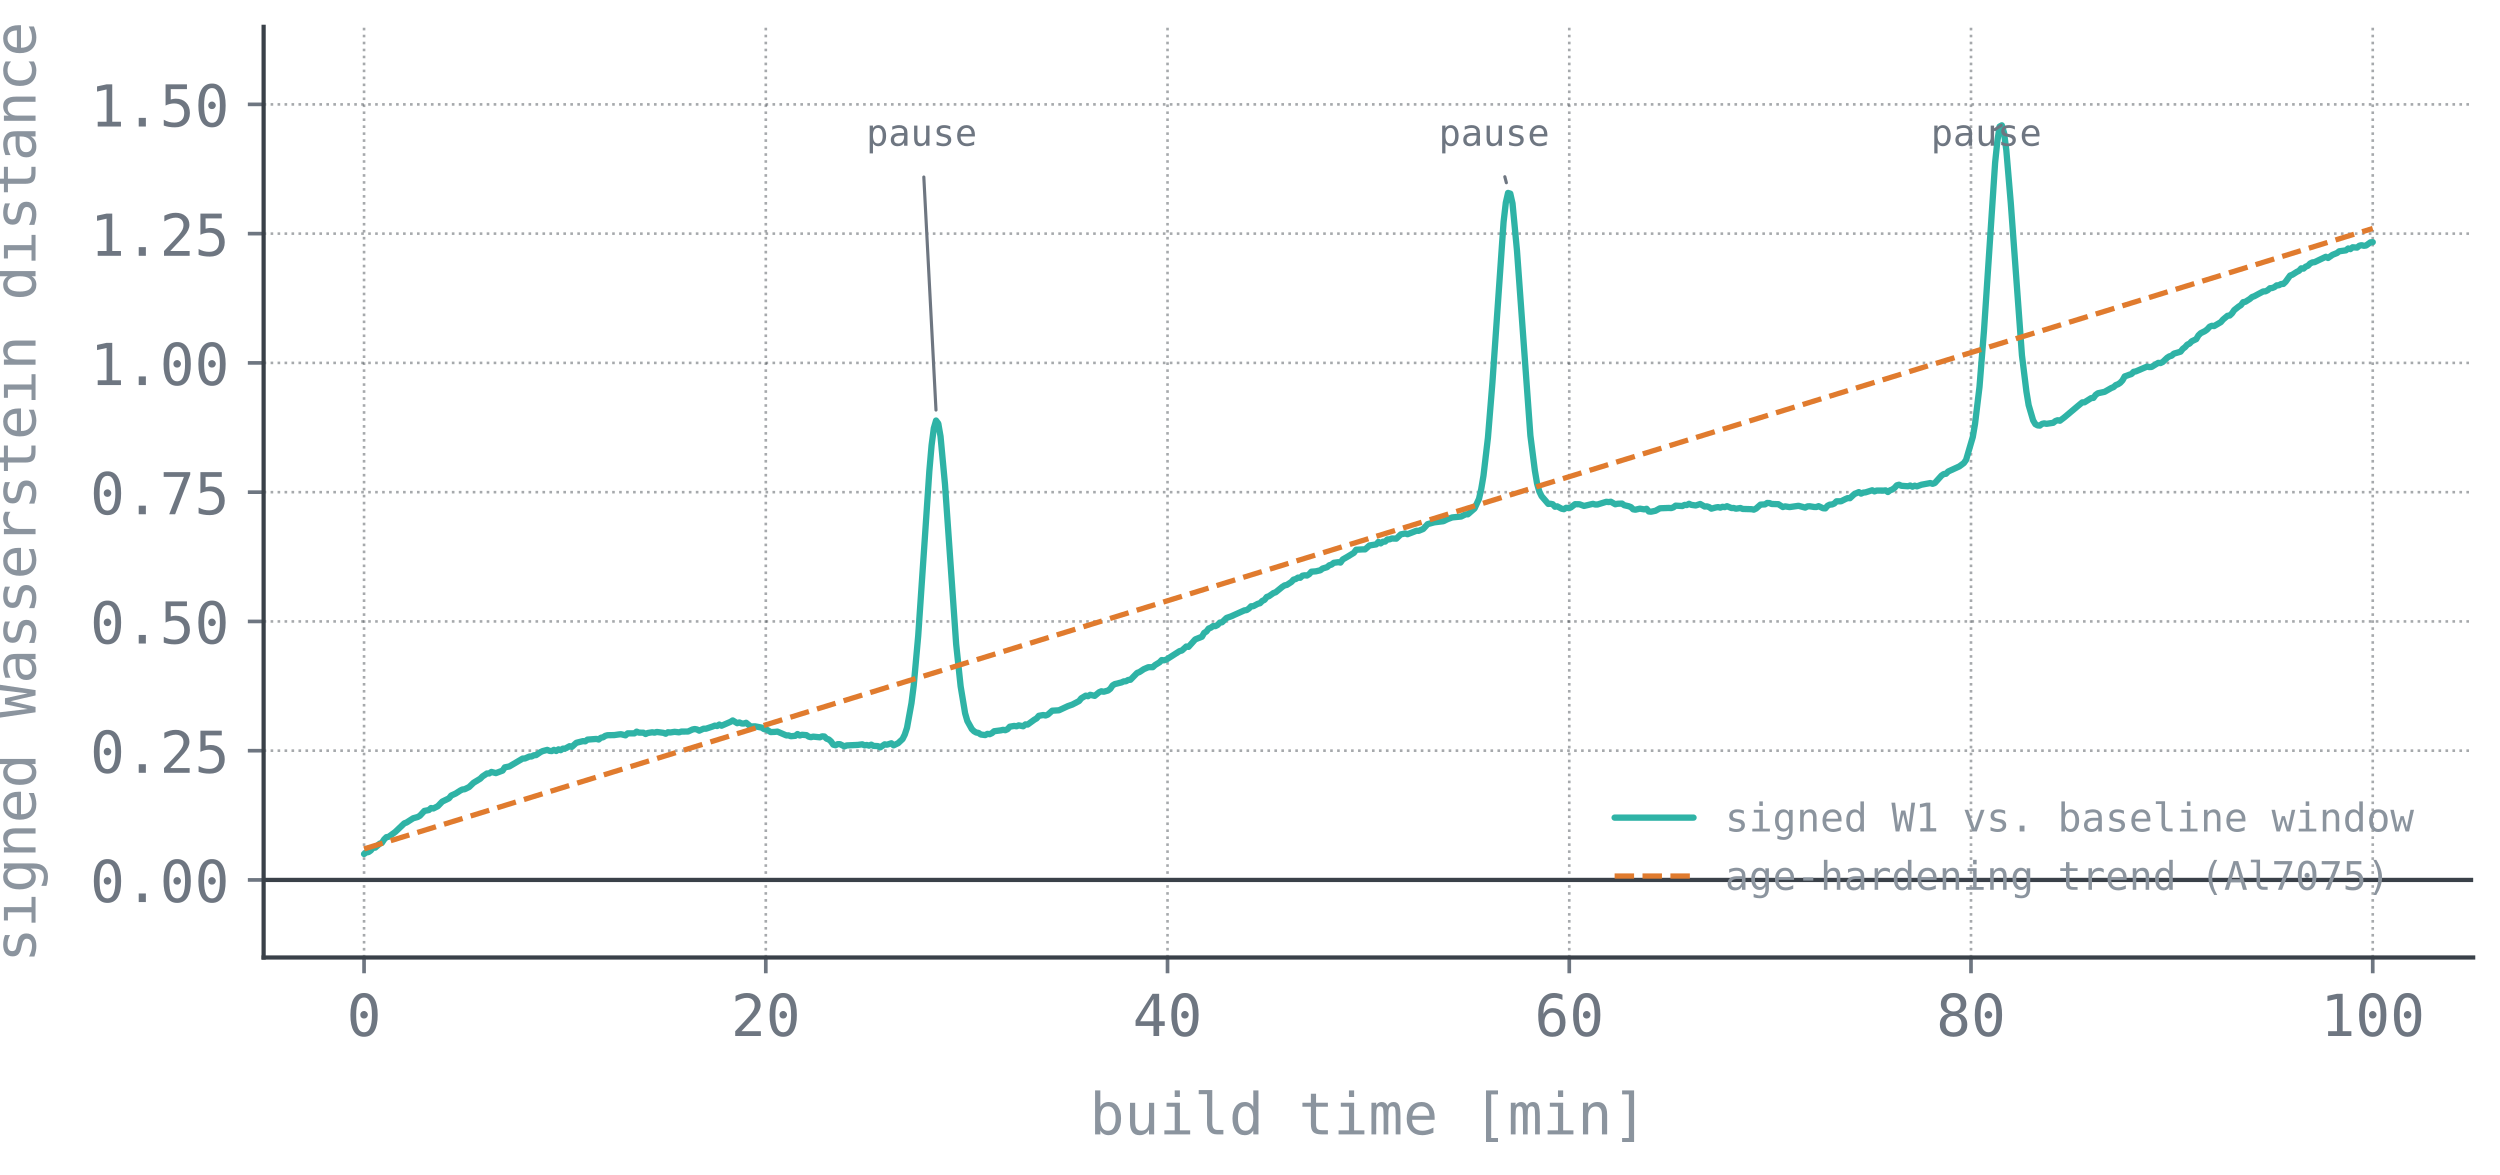
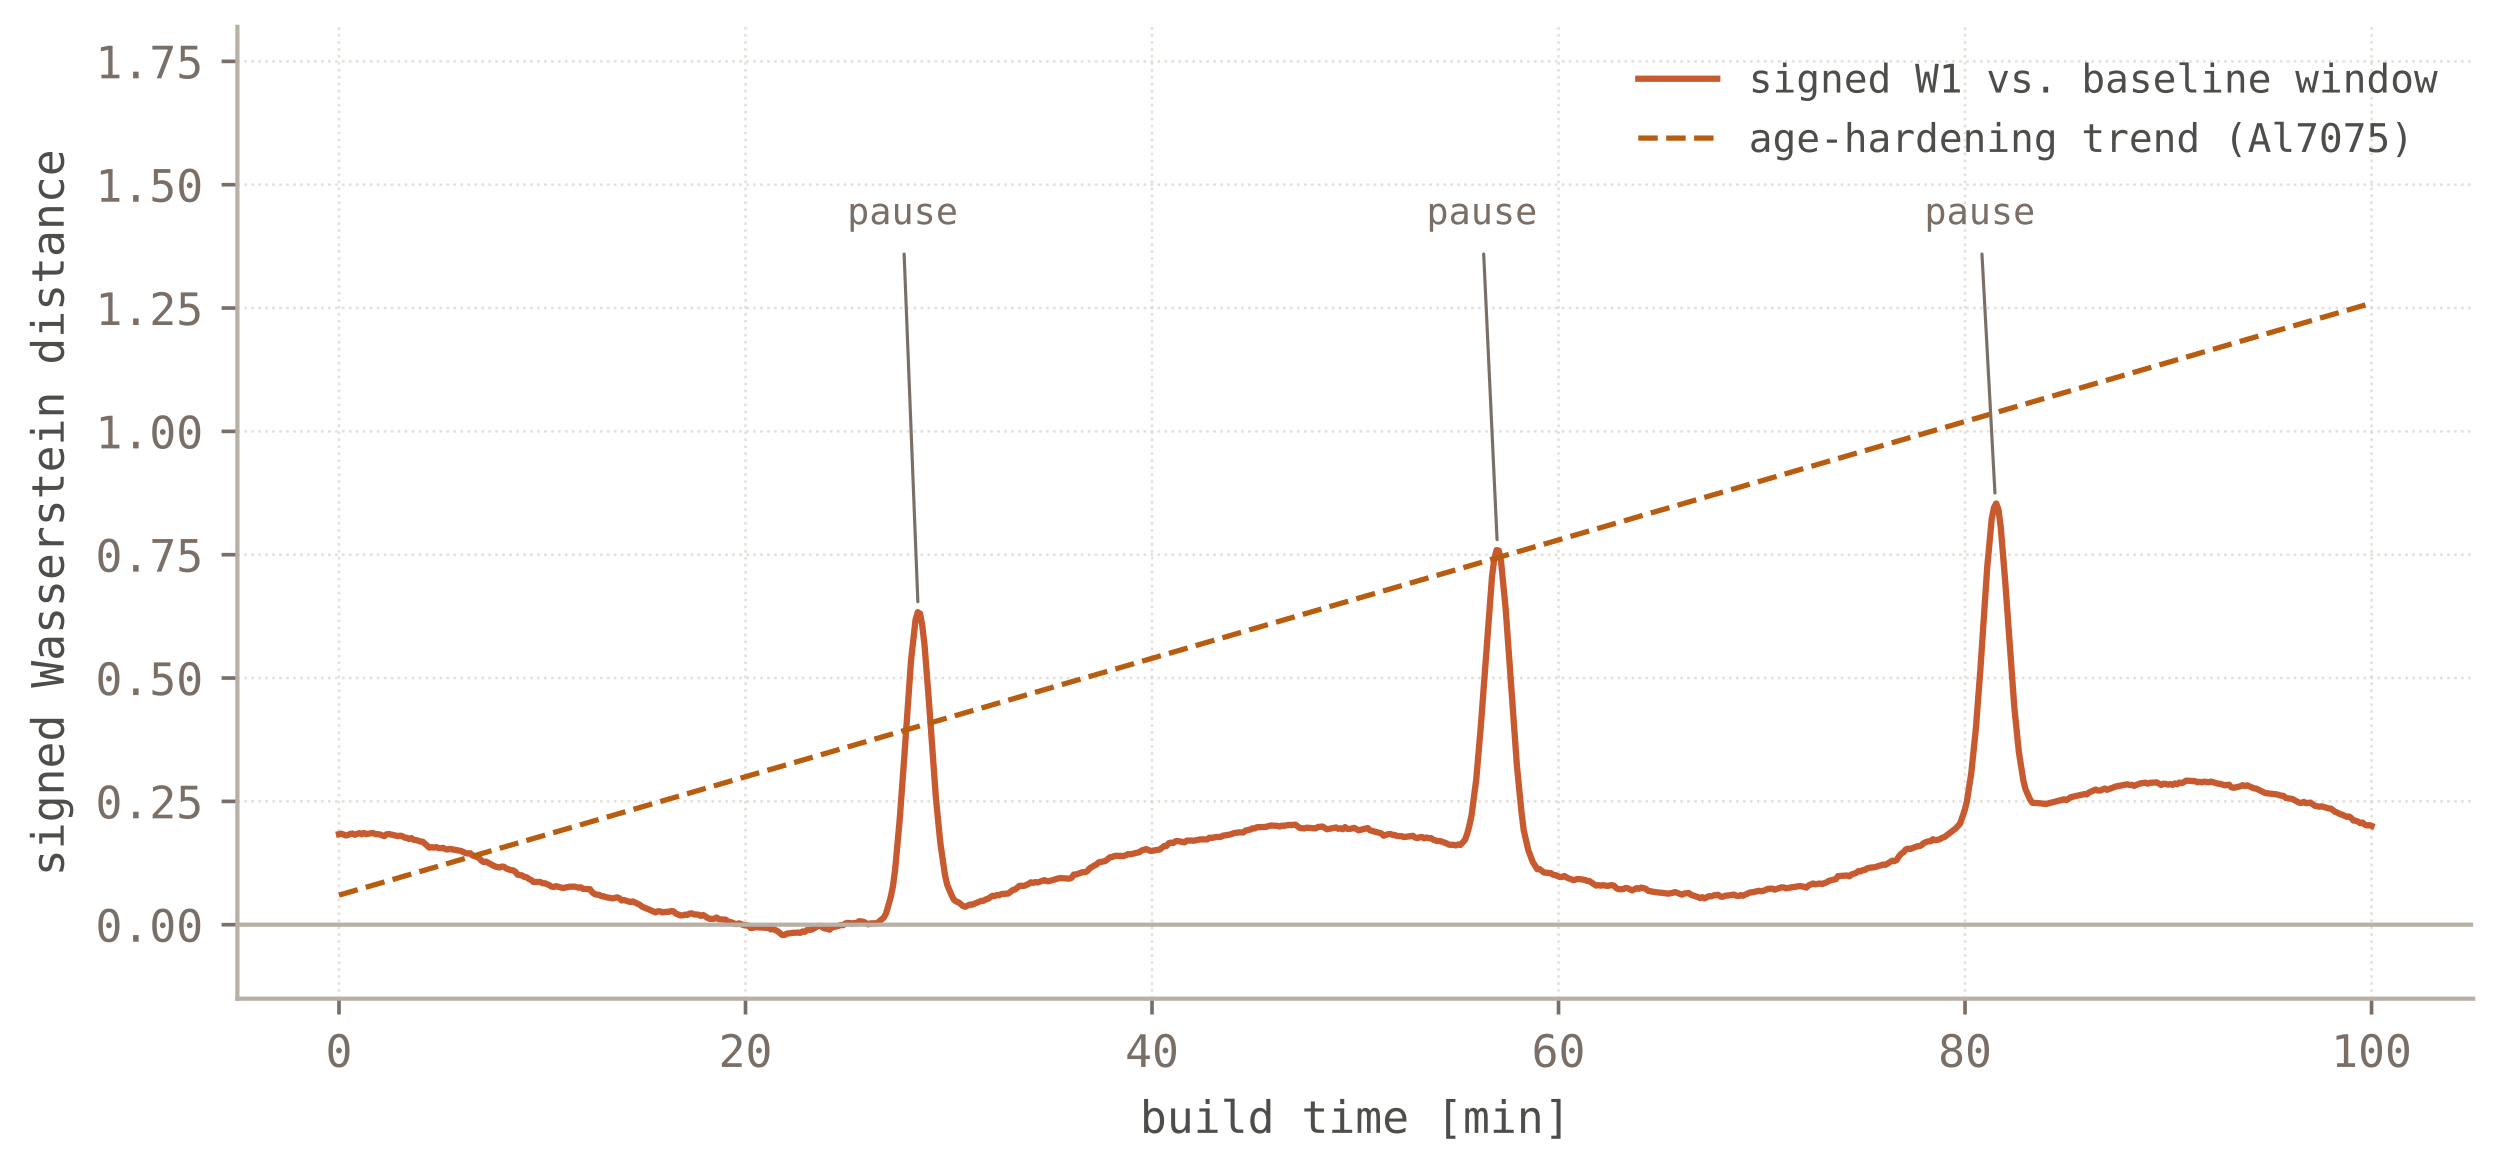
- <svg xmlns="http://www.w3.org/2000/svg" xmlns:xlink="http://www.w3.org/1999/xlink" width="633.6" height="297.6" viewBox="0 0 475.2 223.2">
+ <svg xmlns="http://www.w3.org/2000/svg" xmlns:xlink="http://www.w3.org/1999/xlink" width="475.2pt" height="223.2pt" viewBox="0 0 475.2 223.2" version="1.1">
  <defs>
-     <style>*{stroke-linejoin:round;stroke-linecap:butt}</style>
+     <style type="text/css">*{stroke-linejoin: round; stroke-linecap: butt}</style>
  </defs>
  <g id="figure_1">
-     <path id="patch_1" d="M0 223.2h475.2V0H0z" style="fill:none" />
+     <g id="patch_1">
+       <path d="M 0 223.2  L 475.2 223.2  L 475.2 0  L 0 0  L 0 223.2  z " style="fill: none" />
+     </g>
    <g id="axes_1">
-       <path id="patch_2" d="M50.11 182H470.1V5.1H50.11z" style="fill:none" />
+       <g id="patch_2">
+         <path d="M 45.12 189.836  L 470.1 189.836  L 470.1 5.1  L 45.12 5.1  L 45.12 189.836  z " style="fill: none" />
+       </g>
      <g id="matplotlib.axis_1">
        <g id="xtick_1">
-           <path id="line2d_1" d="M69.2 182V5.1" clip-path="url(#pec99449ebd)" style="fill:none;stroke-dasharray:.5,.825;stroke-dashoffset:0;stroke:#3a4149;stroke-opacity:.45;stroke-width:.5" />
+           <g id="line2d_1">
+             <path d="M 64.437 189.836  L 64.437 5.1  " clip-path="url(#pd0e6e8a950)" style="fill: none; stroke-dasharray: 0.5,0.825; stroke-dashoffset: 0; stroke: #d7d0c5; stroke-opacity: 0.65; stroke-width: 0.5" />
+           </g>
          <g id="line2d_2">
            <defs>
-               <path id="m80d336998f" d="M0 0v3" style="stroke:#6e7681;stroke-width:.7" />
+               <path id="maf672d196d" d="M 0 0  L 0 3  " style="stroke: #7a6f66; stroke-width: 0.7" />
            </defs>
-             <use xlink:href="#m80d336998f" x="69.2" y="182" style="fill:#6e7681;stroke:#6e7681;stroke-width:.7" />
-           </g>
-           <text id="text_1" x="69.2" y="196.917" style="fill:#6e7681;font:11px&quot;JetBrains Mono&quot;,&quot;DejaVu Sans Mono&quot;,monospace;text-anchor:middle">0</text>
+             <g>
+               <use xlink:href="#maf672d196d" x="64.437" y="189.836" style="fill: #7a6f66; stroke: #7a6f66; stroke-width: 0.7" />
+             </g>
+           </g>
+           <g id="text_1">
+             <text style="font-size: 8.5px; font-family: 'JetBrains Mono', 'DejaVu Sans Mono', monospace; text-anchor: middle; fill: #7a6f66" x="64.437" y="202.794" transform="rotate(-0 64.43727 202.794)">0</text>
+           </g>
        </g>
        <g id="xtick_2">
-           <path id="line2d_3" d="M145.562 182V5.1" clip-path="url(#pec99449ebd)" style="fill:none;stroke-dasharray:.5,.825;stroke-dashoffset:0;stroke:#3a4149;stroke-opacity:.45;stroke-width:.5" />
-           <use xlink:href="#m80d336998f" id="line2d_4" x="145.562" y="182" style="fill:#6e7681;stroke:#6e7681;stroke-width:.7" />
-           <text id="text_2" x="145.562" y="196.917" style="fill:#6e7681;font:11px&quot;JetBrains Mono&quot;,&quot;DejaVu Sans Mono&quot;,monospace;text-anchor:middle">20</text>
+           <g id="line2d_3">
+             <path d="M 141.706 189.836  L 141.706 5.1  " clip-path="url(#pd0e6e8a950)" style="fill: none; stroke-dasharray: 0.5,0.825; stroke-dashoffset: 0; stroke: #d7d0c5; stroke-opacity: 0.65; stroke-width: 0.5" />
+           </g>
+           <g id="line2d_4">
+             <g>
+               <use xlink:href="#maf672d196d" x="141.706" y="189.836" style="fill: #7a6f66; stroke: #7a6f66; stroke-width: 0.7" />
+             </g>
+           </g>
+           <g id="text_2">
+             <text style="font-size: 8.5px; font-family: 'JetBrains Mono', 'DejaVu Sans Mono', monospace; text-anchor: middle; fill: #7a6f66" x="141.706" y="202.794" transform="rotate(-0 141.7064 202.794)">20</text>
+           </g>
        </g>
        <g id="xtick_3">
-           <path id="line2d_5" d="M221.924 182V5.1" clip-path="url(#pec99449ebd)" style="fill:none;stroke-dasharray:.5,.825;stroke-dashoffset:0;stroke:#3a4149;stroke-opacity:.45;stroke-width:.5" />
-           <use xlink:href="#m80d336998f" id="line2d_6" x="221.924" y="182" style="fill:#6e7681;stroke:#6e7681;stroke-width:.7" />
-           <text id="text_3" x="221.924" y="196.917" style="fill:#6e7681;font:11px&quot;JetBrains Mono&quot;,&quot;DejaVu Sans Mono&quot;,monospace;text-anchor:middle">40</text>
+           <g id="line2d_5">
+             <path d="M 218.975 189.836  L 218.975 5.1  " clip-path="url(#pd0e6e8a950)" style="fill: none; stroke-dasharray: 0.5,0.825; stroke-dashoffset: 0; stroke: #d7d0c5; stroke-opacity: 0.65; stroke-width: 0.5" />
+           </g>
+           <g id="line2d_6">
+             <g>
+               <use xlink:href="#maf672d196d" x="218.975" y="189.836" style="fill: #7a6f66; stroke: #7a6f66; stroke-width: 0.7" />
+             </g>
+           </g>
+           <g id="text_3">
+             <text style="font-size: 8.5px; font-family: 'JetBrains Mono', 'DejaVu Sans Mono', monospace; text-anchor: middle; fill: #7a6f66" x="218.975" y="202.794" transform="rotate(-0 218.9755 202.794)">40</text>
+           </g>
        </g>
        <g id="xtick_4">
-           <path id="line2d_7" d="M298.286 182V5.1" clip-path="url(#pec99449ebd)" style="fill:none;stroke-dasharray:.5,.825;stroke-dashoffset:0;stroke:#3a4149;stroke-opacity:.45;stroke-width:.5" />
-           <use xlink:href="#m80d336998f" id="line2d_8" x="298.286" y="182" style="fill:#6e7681;stroke:#6e7681;stroke-width:.7" />
-           <text id="text_4" x="298.286" y="196.917" style="fill:#6e7681;font:11px&quot;JetBrains Mono&quot;,&quot;DejaVu Sans Mono&quot;,monospace;text-anchor:middle">60</text>
+           <g id="line2d_7">
+             <path d="M 296.245 189.836  L 296.245 5.1  " clip-path="url(#pd0e6e8a950)" style="fill: none; stroke-dasharray: 0.5,0.825; stroke-dashoffset: 0; stroke: #d7d0c5; stroke-opacity: 0.65; stroke-width: 0.5" />
+           </g>
+           <g id="line2d_8">
+             <g>
+               <use xlink:href="#maf672d196d" x="296.245" y="189.836" style="fill: #7a6f66; stroke: #7a6f66; stroke-width: 0.7" />
+             </g>
+           </g>
+           <g id="text_4">
+             <text style="font-size: 8.5px; font-family: 'JetBrains Mono', 'DejaVu Sans Mono', monospace; text-anchor: middle; fill: #7a6f66" x="296.245" y="202.794" transform="rotate(-0 296.2445 202.794)">60</text>
+           </g>
        </g>
        <g id="xtick_5">
-           <path id="line2d_9" d="M374.648 182V5.1" clip-path="url(#pec99449ebd)" style="fill:none;stroke-dasharray:.5,.825;stroke-dashoffset:0;stroke:#3a4149;stroke-opacity:.45;stroke-width:.5" />
-           <use xlink:href="#m80d336998f" id="line2d_10" x="374.648" y="182" style="fill:#6e7681;stroke:#6e7681;stroke-width:.7" />
-           <text id="text_5" x="374.648" y="196.917" style="fill:#6e7681;font:11px&quot;JetBrains Mono&quot;,&quot;DejaVu Sans Mono&quot;,monospace;text-anchor:middle">80</text>
+           <g id="line2d_9">
+             <path d="M 373.514 189.836  L 373.514 5.1  " clip-path="url(#pd0e6e8a950)" style="fill: none; stroke-dasharray: 0.5,0.825; stroke-dashoffset: 0; stroke: #d7d0c5; stroke-opacity: 0.65; stroke-width: 0.5" />
+           </g>
+           <g id="line2d_10">
+             <g>
+               <use xlink:href="#maf672d196d" x="373.514" y="189.836" style="fill: #7a6f66; stroke: #7a6f66; stroke-width: 0.7" />
+             </g>
+           </g>
+           <g id="text_5">
+             <text style="font-size: 8.5px; font-family: 'JetBrains Mono', 'DejaVu Sans Mono', monospace; text-anchor: middle; fill: #7a6f66" x="373.514" y="202.794" transform="rotate(-0 373.5136 202.794)">80</text>
+           </g>
        </g>
        <g id="xtick_6">
-           <path id="line2d_11" d="M451.01 182V5.1" clip-path="url(#pec99449ebd)" style="fill:none;stroke-dasharray:.5,.825;stroke-dashoffset:0;stroke:#3a4149;stroke-opacity:.45;stroke-width:.5" />
-           <use xlink:href="#m80d336998f" id="line2d_12" x="451.01" y="182" style="fill:#6e7681;stroke:#6e7681;stroke-width:.7" />
-           <text id="text_6" x="451.01" y="196.917" style="fill:#6e7681;font:11px&quot;JetBrains Mono&quot;,&quot;DejaVu Sans Mono&quot;,monospace;text-anchor:middle">100</text>
-         </g>
-         <text id="text_7" x="260.105" y="215.621" style="fill:#8b949e;font:11px&quot;JetBrains Mono&quot;,&quot;DejaVu Sans Mono&quot;,monospace;text-anchor:middle">build time  [min]</text>
+           <g id="line2d_11">
+             <path d="M 450.783 189.836  L 450.783 5.1  " clip-path="url(#pd0e6e8a950)" style="fill: none; stroke-dasharray: 0.5,0.825; stroke-dashoffset: 0; stroke: #d7d0c5; stroke-opacity: 0.65; stroke-width: 0.5" />
+           </g>
+           <g id="line2d_12">
+             <g>
+               <use xlink:href="#maf672d196d" x="450.783" y="189.836" style="fill: #7a6f66; stroke: #7a6f66; stroke-width: 0.7" />
+             </g>
+           </g>
+           <g id="text_6">
+             <text style="font-size: 8.5px; font-family: 'JetBrains Mono', 'DejaVu Sans Mono', monospace; text-anchor: middle; fill: #7a6f66" x="450.783" y="202.794" transform="rotate(-0 450.7827 202.794)">100</text>
+           </g>
+         </g>
+         <g id="text_7">
+           <text style="font-size: 8.5px; font-family: 'JetBrains Mono', 'DejaVu Sans Mono', monospace; text-anchor: middle; fill: #4e4d4a" x="257.61" y="215.34" transform="rotate(-0 257.61 215.3398)">build time  [min]</text>
+         </g>
      </g>
      <g id="matplotlib.axis_2">
        <g id="ytick_1">
-           <path id="line2d_13" d="M50.11 167.258H470.1" clip-path="url(#pec99449ebd)" style="fill:none;stroke-dasharray:.5,.825;stroke-dashoffset:0;stroke:#3a4149;stroke-opacity:.45;stroke-width:.5" />
+           <g id="line2d_13">
+             <path d="M 45.12 175.77  L 470.1 175.77  " clip-path="url(#pd0e6e8a950)" style="fill: none; stroke-dasharray: 0.5,0.825; stroke-dashoffset: 0; stroke: #d7d0c5; stroke-opacity: 0.65; stroke-width: 0.5" />
+           </g>
          <g id="line2d_14">
            <defs>
-               <path id="m99c4168698" d="M0 0h-3" style="stroke:#6e7681;stroke-width:.7" />
+               <path id="m3c865235ab" d="M 0 0  L -3 0  " style="stroke: #7a6f66; stroke-width: 0.7" />
            </defs>
-             <use xlink:href="#m99c4168698" x="50.11" y="167.258" style="fill:#6e7681;stroke:#6e7681;stroke-width:.7" />
-           </g>
-           <text id="text_8" x="43.61" y="171.467" style="fill:#6e7681;font:11px&quot;JetBrains Mono&quot;,&quot;DejaVu Sans Mono&quot;,monospace;text-anchor:end">0.00</text>
+             <g>
+               <use xlink:href="#m3c865235ab" x="45.12" y="175.77" style="fill: #7a6f66; stroke: #7a6f66; stroke-width: 0.7" />
+             </g>
+           </g>
+           <g id="text_8">
+             <text style="font-size: 8.5px; font-family: 'JetBrains Mono', 'DejaVu Sans Mono', monospace; text-anchor: end; fill: #7a6f66" x="38.62" y="178.999" transform="rotate(-0 38.62 178.9988)">0.00</text>
+           </g>
        </g>
        <g id="ytick_2">
-           <path id="line2d_15" d="M50.11 142.689H470.1" clip-path="url(#pec99449ebd)" style="fill:none;stroke-dasharray:.5,.825;stroke-dashoffset:0;stroke:#3a4149;stroke-opacity:.45;stroke-width:.5" />
-           <use xlink:href="#m99c4168698" id="line2d_16" x="50.11" y="142.689" style="fill:#6e7681;stroke:#6e7681;stroke-width:.7" />
-           <text id="text_9" x="43.61" y="146.897" style="fill:#6e7681;font:11px&quot;JetBrains Mono&quot;,&quot;DejaVu Sans Mono&quot;,monospace;text-anchor:end">0.25</text>
+           <g id="line2d_15">
+             <path d="M 45.12 152.326  L 470.1 152.326  " clip-path="url(#pd0e6e8a950)" style="fill: none; stroke-dasharray: 0.5,0.825; stroke-dashoffset: 0; stroke: #d7d0c5; stroke-opacity: 0.65; stroke-width: 0.5" />
+           </g>
+           <g id="line2d_16">
+             <g>
+               <use xlink:href="#m3c865235ab" x="45.12" y="152.326" style="fill: #7a6f66; stroke: #7a6f66; stroke-width: 0.7" />
+             </g>
+           </g>
+           <g id="text_9">
+             <text style="font-size: 8.5px; font-family: 'JetBrains Mono', 'DejaVu Sans Mono', monospace; text-anchor: end; fill: #7a6f66" x="38.62" y="155.555" transform="rotate(-0 38.62 155.5552)">0.25</text>
+           </g>
        </g>
        <g id="ytick_3">
-           <path id="line2d_17" d="M50.11 118.12H470.1" clip-path="url(#pec99449ebd)" style="fill:none;stroke-dasharray:.5,.825;stroke-dashoffset:0;stroke:#3a4149;stroke-opacity:.45;stroke-width:.5" />
-           <use xlink:href="#m99c4168698" id="line2d_18" x="50.11" y="118.119" style="fill:#6e7681;stroke:#6e7681;stroke-width:.7" />
-           <text id="text_10" x="43.61" y="122.328" style="fill:#6e7681;font:11px&quot;JetBrains Mono&quot;,&quot;DejaVu Sans Mono&quot;,monospace;text-anchor:end">0.50</text>
+           <g id="line2d_17">
+             <path d="M 45.12 128.883  L 470.1 128.883  " clip-path="url(#pd0e6e8a950)" style="fill: none; stroke-dasharray: 0.5,0.825; stroke-dashoffset: 0; stroke: #d7d0c5; stroke-opacity: 0.65; stroke-width: 0.5" />
+           </g>
+           <g id="line2d_18">
+             <g>
+               <use xlink:href="#m3c865235ab" x="45.12" y="128.883" style="fill: #7a6f66; stroke: #7a6f66; stroke-width: 0.7" />
+             </g>
+           </g>
+           <g id="text_10">
+             <text style="font-size: 8.5px; font-family: 'JetBrains Mono', 'DejaVu Sans Mono', monospace; text-anchor: end; fill: #7a6f66" x="38.62" y="132.112" transform="rotate(-0 38.62 132.1115)">0.50</text>
+           </g>
        </g>
        <g id="ytick_4">
-           <path id="line2d_19" d="M50.11 93.55H470.1" clip-path="url(#pec99449ebd)" style="fill:none;stroke-dasharray:.5,.825;stroke-dashoffset:0;stroke:#3a4149;stroke-opacity:.45;stroke-width:.5" />
-           <use xlink:href="#m99c4168698" id="line2d_20" x="50.11" y="93.55" style="fill:#6e7681;stroke:#6e7681;stroke-width:.7" />
-           <text id="text_11" x="43.61" y="97.758" style="fill:#6e7681;font:11px&quot;JetBrains Mono&quot;,&quot;DejaVu Sans Mono&quot;,monospace;text-anchor:end">0.75</text>
+           <g id="line2d_19">
+             <path d="M 45.12 105.439  L 470.1 105.439  " clip-path="url(#pd0e6e8a950)" style="fill: none; stroke-dasharray: 0.5,0.825; stroke-dashoffset: 0; stroke: #d7d0c5; stroke-opacity: 0.65; stroke-width: 0.5" />
+           </g>
+           <g id="line2d_20">
+             <g>
+               <use xlink:href="#m3c865235ab" x="45.12" y="105.439" style="fill: #7a6f66; stroke: #7a6f66; stroke-width: 0.7" />
+             </g>
+           </g>
+           <g id="text_11">
+             <text style="font-size: 8.5px; font-family: 'JetBrains Mono', 'DejaVu Sans Mono', monospace; text-anchor: end; fill: #7a6f66" x="38.62" y="108.668" transform="rotate(-0 38.62 108.6679)">0.75</text>
+           </g>
        </g>
        <g id="ytick_5">
-           <path id="line2d_21" d="M50.11 68.98H470.1" clip-path="url(#pec99449ebd)" style="fill:none;stroke-dasharray:.5,.825;stroke-dashoffset:0;stroke:#3a4149;stroke-opacity:.45;stroke-width:.5" />
-           <use xlink:href="#m99c4168698" id="line2d_22" x="50.11" y="68.981" style="fill:#6e7681;stroke:#6e7681;stroke-width:.7" />
-           <text id="text_12" x="43.61" y="73.189" style="fill:#6e7681;font:11px&quot;JetBrains Mono&quot;,&quot;DejaVu Sans Mono&quot;,monospace;text-anchor:end">1.00</text>
+           <g id="line2d_21">
+             <path d="M 45.12 81.995  L 470.1 81.995  " clip-path="url(#pd0e6e8a950)" style="fill: none; stroke-dasharray: 0.5,0.825; stroke-dashoffset: 0; stroke: #d7d0c5; stroke-opacity: 0.65; stroke-width: 0.5" />
+           </g>
+           <g id="line2d_22">
+             <g>
+               <use xlink:href="#m3c865235ab" x="45.12" y="81.995" style="fill: #7a6f66; stroke: #7a6f66; stroke-width: 0.7" />
+             </g>
+           </g>
+           <g id="text_12">
+             <text style="font-size: 8.5px; font-family: 'JetBrains Mono', 'DejaVu Sans Mono', monospace; text-anchor: end; fill: #7a6f66" x="38.62" y="85.224" transform="rotate(-0 38.62 85.2242)">1.00</text>
+           </g>
        </g>
        <g id="ytick_6">
-           <path id="line2d_23" d="M50.11 44.411H470.1" clip-path="url(#pec99449ebd)" style="fill:none;stroke-dasharray:.5,.825;stroke-dashoffset:0;stroke:#3a4149;stroke-opacity:.45;stroke-width:.5" />
-           <use xlink:href="#m99c4168698" id="line2d_24" x="50.11" y="44.411" style="fill:#6e7681;stroke:#6e7681;stroke-width:.7" />
-           <text id="text_13" x="43.61" y="48.619" style="fill:#6e7681;font:11px&quot;JetBrains Mono&quot;,&quot;DejaVu Sans Mono&quot;,monospace;text-anchor:end">1.25</text>
+           <g id="line2d_23">
+             <path d="M 45.12 58.552  L 470.1 58.552  " clip-path="url(#pd0e6e8a950)" style="fill: none; stroke-dasharray: 0.5,0.825; stroke-dashoffset: 0; stroke: #d7d0c5; stroke-opacity: 0.65; stroke-width: 0.5" />
+           </g>
+           <g id="line2d_24">
+             <g>
+               <use xlink:href="#m3c865235ab" x="45.12" y="58.552" style="fill: #7a6f66; stroke: #7a6f66; stroke-width: 0.7" />
+             </g>
+           </g>
+           <g id="text_13">
+             <text style="font-size: 8.5px; font-family: 'JetBrains Mono', 'DejaVu Sans Mono', monospace; text-anchor: end; fill: #7a6f66" x="38.62" y="61.781" transform="rotate(-0 38.62 61.78054)">1.25</text>
+           </g>
        </g>
        <g id="ytick_7">
-           <path id="line2d_25" d="M50.11 19.842H470.1" clip-path="url(#pec99449ebd)" style="fill:none;stroke-dasharray:.5,.825;stroke-dashoffset:0;stroke:#3a4149;stroke-opacity:.45;stroke-width:.5" />
-           <use xlink:href="#m99c4168698" id="line2d_26" x="50.11" y="19.842" style="fill:#6e7681;stroke:#6e7681;stroke-width:.7" />
-           <text id="text_14" x="43.61" y="24.05" style="fill:#6e7681;font:11px&quot;JetBrains Mono&quot;,&quot;DejaVu Sans Mono&quot;,monospace;text-anchor:end">1.50</text>
-         </g>
-         <text id="text_15" x="6.757" y="93.55" style="fill:#8b949e;font:11px&quot;JetBrains Mono&quot;,&quot;DejaVu Sans Mono&quot;,monospace;text-anchor:middle" transform="rotate(-90 6.757 93.55)">signed Wasserstein distance</text>
-       </g>
-       <path id="line2d_27" d="m69.2 162.325.425-.3.425-.066.425-.3.424-.533.425-.008.85-.75.424-.17.425-.647.424-.423.425-.069 1.274-.936 1.7-1.62.424-.158 1.274-.814.85-.236.424-.24.85-.917.849-.162.425-.387.424.09.85-.435.85-.88 1.273-.616.425-.533.85-.382.849-.55.424-.215.425-.05.85-.413.849-.815 1.274-.774.425-.426.85-.57.424.001.425-.29.849.22 1.274-.475.425-.621.85-.164 2.547-1.506.425-.01.85-.38h.424l.425-.234.425-.031.85-.574.424-.195.85-.222.424.19.425.034.424-.232.425.22.425-.315.424.156.425-.293.425-.002.85-.465.424.13.85-.772 1.273-.32.425.043.425-.328 1.699-.13.424.113.425-.341.425-.085.425-.284.424-.11 1.274-.022.85-.126.424-.04.85.216.425-.383 1.274.007.424-.33.425.189.85.01.424.25.425-.197.85-.131.424.077.425-.137 1.274.167.425.172.424-.286.425.048.85-.127.849.1.424-.148 1.275-.01.849-.385.425-.09.424.08.425.23.85-.377.424.012 1.274-.42.425-.172.425.076.424-.277.425.221 1.699-.738.425-.264.85.522.424-.14.424.192.425.011.425-.14.85.7.849-.026 1.274.24.425.291.424.049.85.51.849-.039.425-.051 1.699.727.424-.012.425.165.85-.076.424-.34.425.275.424-.135.85.069.425.286.424.108.425-.11 1.274.127.425-.184.425.028.424.42.425.147.425.378.424.608.425.117.425-.219.424.012.85.42.425-.184 2.123-.097.85-.112.424.2.425-.08.425.132.424-.188.425.237.85.037.424.242.85-.577.424.073.85-.274.424.392.85-.403.85-.79.424-.852.425-1.29.849-4.687.425-3.332.85-9.419 1.273-18.727.85-12.66.424-4.865.425-3.25.425-1.46.424.563.425 2.44.85 9.133 2.123 30.376.85 8.003.849 5.12.425 1.474.849 1.53.425.42.424.243.425.07.425.303.85.112.424-.231.425.057.424-.192.425-.367 1.274-.166.425-.103.425.072.424-.191.425-.475.85-.147.424.07.425-.179.85.175.424-.36.425.033 1.274-.925.424-.24.425-.495.85-.153.424.093.425-.16.85-.754 1.273-.074 1.7-.794.849-.297 1.274-.666.425-.526.849-.502.425.108.424-.269.85.202.85-.694.424-.182.425.097.849-.24.425-.333.424-.626.425-.26 1.274-.317.425-.198.425-.024.424-.254.425-.028 1.274-1.304.425-.158.85-.559.849-.365.849-.01.425-.396.85-.518.424-.438.425.052.424-.12 2.548-1.634.425-.102.85-.772.424.068 1.274-1.418 1.275-.509.424-.736.425-.249.425-.567.424-.165.425-.312.425.018.424-.215.425-.46.425-.06.85-.824.849-.294 2.548-1.144.425-.055.424-.279.425-.446.425-.012.85-.458.424-.11.425-.44.424-.194.425-.556.425-.145.85-.599.424-.148 1.274-1.037.425-.274.424-.086.85-.552.424-.452.425-.116.425-.27.425.033.424-.394.425-.08.425.051.424-.262.425-.471.85-.07.849-.199.425-.335.849-.253.425-.367.424-.125.425-.338.85-.121.424.075.425-.589.85-.489 1.273-.774.425-.587 1.274-.071.425.003.85-.75 1.273-.2.425-.477.425.285.425-.316.424-.026.425-.404.425-.021.424-.162.85.028.85-.81.849-.172.424.143 1.274-.488.425-.172.425.016.85-.347.849-.926 1.274-.342 1.699-.214.849-.403.85-.317 1.698-.17.85-.417.424-.005 1.274-1.106.85-1.84.425-1.86.424-2.516.85-7.241.85-10.467 2.123-30.535.424-3.668.425-1.855.425.13.424 1.868.85 8.985 2.548 35.136.85 6.649.424 2.488.425 1.492.425.88 1.274 1.483.424-.03.425.092.425.475.425-.075.849.455.425.084.424-.259.425.038.425-.077.85-.653.849.018.849.316 1.699-.401.424.13.425.002 1.699-.519.425.055.424-.064.85.481.425-.1.849-.033.425.314.849.193.425.167.424.418.425.074.85-.201.849.143.425-.119.424.516.425.041.85-.18.849-.47 1.699-.065.424.031.425-.14.425-.328 1.274.075.425-.217.424.03.425-.24.425.2.85.12.849-.282.849.486.425-.037.424.142.425.298.85-.23.424-.068.425.107.425-.164.424.063.425-.177.85.355.424-.02.425.144.85-.137.424.18 1.699.047.424.089.425-.21.85-.75.849-.043.425-.274.424.023.425.176 1.274.037.85.542.424-.13.85.14 1.699-.245 1.274.342.424-.23.425-.023.85.136.424.006.425-.162.85.397.424.027.425-.5.424-.218.425-.028.425-.178.425-.423.849-.002.85-.427.424-.184.425.027.85-.792.849-.372.424.289.425-.194.425-.046 1.274-.398.425.214.424-.16 1.274.008.425-.041.425.31.424-.327.425-.156.425-.313.425-.472.424-.121.425.204 1.274.094.425-.144.424.228.425-.197.425.135.85-.317 1.698-.317.425.148.425-.151 1.274-1.415.424-.295.425-.05.425-.435 2.123-.971.85-.633.424-.595 1.274-4.352.425-2.491.85-7.03.849-10.63 2.124-32.022.424-4.08.425-2.755.425-.234.424 1.469.425 3.229.85 10.05 2.123 28.954.85 6.897.424 2.582.85 2.893.424.72.425.236.425.04.424-.329.425-.096.425.088 1.274-.195.425-.338.424-.148.425.09.85-.642 2.548-2.144.849-.698.425-.016 1.274-.802.425-.036.424-.577.425-.301 1.274-.275 1.274-.727.425-.17.425-.386.424-.156.425-.28.425-.463.424-.75.85-.31.424-.136.425-.429.425-.08 2.123-.908.425.093.425-.026.85-.523.424-.25.425.035.424-.2.85-.81.424-.268.425-.121.425-.394.85-.244.424-.134.425-.538.424-.316.425-.484.425-.189.425-.442.849-.407.425-.718.424-.408.85-.429.424-.324.425-.483.425-.174.425.052 1.274-.748.424-.493.85-.711.424-.053.425-.406.425-.625.85-.676.424-.27.425-.564.424-.072.85-.537.425-.367.424-.154.85-.463.849-.448.425-.017.424-.216.425-.376.425-.042.425-.17.424-.332.425-.017.425-.24.424-.015.425-.408.85-1.18.424-.158.85-.54.424-.209.425-.466.425.053.424-.373.425-.172.425-.432.425-.209.424-.052 2.124-1.013.424.226.85-.598.85-.34.424-.333 1.274-.18.425-.351.425.116.424-.347.85.058.424-.351.425-.104.425.115.424-.052.85-.609.425-.032" clip-path="url(#pec99449ebd)" style="fill:none;stroke:#2fb3a6;stroke-width:1.2;stroke-linecap:round" />
-       <path id="line2d_28" d="M69.2 161.362 451.01 43.428" clip-path="url(#pec99449ebd)" style="fill:none;stroke-dasharray:3.7,1.6;stroke-dashoffset:0;stroke:#e07b2e" />
-       <path id="line2d_29" d="M50.11 167.258H470.1" clip-path="url(#pec99449ebd)" style="fill:none;stroke:#3a4149;stroke-width:.8;stroke-linecap:round" />
-       <path id="patch_3" d="M50.11 182V5.1" style="fill:none;stroke:#3a4149;stroke-width:.8;stroke-linejoin:miter;stroke-linecap:square" />
-       <path id="patch_4" d="M50.11 182H470.1" style="fill:none;stroke:#3a4149;stroke-width:.8;stroke-linejoin:miter;stroke-linecap:square" />
-       <path id="patch_5" d="m175.6 33.652 2.312 44.29" style="fill:none;stroke:#6e7681;stroke-width:.6;stroke-linecap:round" />
-       <text id="text_16" x="164.653" y="27.704" style="fill:#6e7681;font:7px&quot;JetBrains Mono&quot;,&quot;DejaVu Sans Mono&quot;,monospace;text-anchor:start">pause</text>
-       <path id="patch_6" d="m286.035 33.595.295 1.14" style="fill:none;stroke:#6e7681;stroke-width:.6;stroke-linecap:round" />
-       <text id="text_17" x="273.468" y="27.704" style="fill:#6e7681;font:7px&quot;JetBrains Mono&quot;,&quot;DejaVu Sans Mono&quot;,monospace;text-anchor:start">pause</text>
-       <path id="patch_7" d="m379.201 24.626 1.174-.8" style="fill:none;stroke:#6e7681;stroke-width:.6;stroke-linecap:round" />
-       <text id="text_18" x="367.012" y="27.704" style="fill:#6e7681;font:7px&quot;JetBrains Mono&quot;,&quot;DejaVu Sans Mono&quot;,monospace;text-anchor:start">pause</text>
+           <g id="line2d_25">
+             <path d="M 45.12 35.108  L 470.1 35.108  " clip-path="url(#pd0e6e8a950)" style="fill: none; stroke-dasharray: 0.5,0.825; stroke-dashoffset: 0; stroke: #d7d0c5; stroke-opacity: 0.65; stroke-width: 0.5" />
+           </g>
+           <g id="line2d_26">
+             <g>
+               <use xlink:href="#m3c865235ab" x="45.12" y="35.108" style="fill: #7a6f66; stroke: #7a6f66; stroke-width: 0.7" />
+             </g>
+           </g>
+           <g id="text_14">
+             <text style="font-size: 8.5px; font-family: 'JetBrains Mono', 'DejaVu Sans Mono', monospace; text-anchor: end; fill: #7a6f66" x="38.62" y="38.337" transform="rotate(-0 38.62 38.33689)">1.50</text>
+           </g>
+         </g>
+         <g id="ytick_8">
+           <g id="line2d_27">
+             <path d="M 45.12 11.664  L 470.1 11.664  " clip-path="url(#pd0e6e8a950)" style="fill: none; stroke-dasharray: 0.5,0.825; stroke-dashoffset: 0; stroke: #d7d0c5; stroke-opacity: 0.65; stroke-width: 0.5" />
+           </g>
+           <g id="line2d_28">
+             <g>
+               <use xlink:href="#m3c865235ab" x="45.12" y="11.664" style="fill: #7a6f66; stroke: #7a6f66; stroke-width: 0.7" />
+             </g>
+           </g>
+           <g id="text_15">
+             <text style="font-size: 8.5px; font-family: 'JetBrains Mono', 'DejaVu Sans Mono', monospace; text-anchor: end; fill: #7a6f66" x="38.62" y="14.893" transform="rotate(-0 38.62 14.89323)">1.75</text>
+           </g>
+         </g>
+         <g id="text_16">
+           <text style="font-size: 8.5px; font-family: 'JetBrains Mono', 'DejaVu Sans Mono', monospace; text-anchor: middle; fill: #4e4d4a" x="12.109" y="97.468" transform="rotate(-90 12.10895 97.46801)">signed Wasserstein distance</text>
+         </g>
+       </g>
+       <g id="line2d_29">
+         <path d="M 64.437 158.558  L 64.867 158.463  L 65.727 158.794  L 66.156 158.718  L 66.586 158.483  L 67.016 158.457  L 67.446 158.667  L 68.305 158.362  L 68.735 158.567  L 69.165 158.331  L 69.594 158.541  L 70.454 158.404  L 70.884 158.338  L 71.313 158.53  L 72.173 158.604  L 73.032 158.924  L 73.462 158.584  L 73.892 158.523  L 75.611 158.924  L 76.041 158.849  L 76.47 158.923  L 76.9 159.21  L 77.33 159.249  L 77.76 159.479  L 78.189 159.304  L 78.619 159.624  L 79.479 159.776  L 79.908 159.963  L 80.338 159.988  L 81.627 161.128  L 82.057 161.016  L 82.487 161.121  L 82.917 161.012  L 83.346 161.203  L 83.776 161.24  L 84.206 161.155  L 84.636 161.389  L 85.065 161.47  L 85.495 161.361  L 87.644 161.751  L 88.503 162.156  L 88.933 162.238  L 89.363 162.182  L 89.793 162.594  L 90.652 162.879  L 91.082 163.122  L 91.512 163.594  L 91.941 163.856  L 92.371 163.781  L 94.09 164.693  L 94.95 164.892  L 95.379 164.717  L 95.809 164.759  L 96.239 165.094  L 97.098 165.393  L 97.528 165.437  L 97.958 165.701  L 98.388 166.261  L 99.247 166.399  L 99.677 166.696  L 100.107 166.751  L 100.536 167.088  L 100.966 167.264  L 101.396 167.652  L 102.685 167.637  L 103.115 167.888  L 103.545 167.879  L 104.404 168.249  L 104.834 168.531  L 105.264 168.597  L 105.693 168.438  L 106.983 168.801  L 108.272 168.553  L 109.131 168.517  L 109.991 168.727  L 110.421 168.678  L 110.85 168.962  L 112.14 169.012  L 112.569 169.602  L 112.999 169.919  L 113.429 170.061  L 113.859 170.085  L 114.288 170.328  L 114.718 170.365  L 115.148 170.529  L 116.007 170.683  L 116.437 170.781  L 117.297 170.57  L 117.726 170.733  L 118.156 171.157  L 118.586 171.067  L 119.445 171.343  L 119.875 171.456  L 120.305 171.346  L 121.594 171.974  L 122.024 172.324  L 123.313 172.863  L 124.602 173.421  L 125.032 173.211  L 125.462 173.228  L 125.892 173.431  L 126.751 173.314  L 127.181 173.308  L 127.611 173.166  L 128.04 173.253  L 128.47 173.645  L 129.33 173.998  L 129.759 174.001  L 130.189 173.857  L 130.619 173.906  L 131.049 173.659  L 131.478 173.61  L 131.908 173.81  L 132.768 173.854  L 133.197 174.085  L 133.627 173.915  L 134.487 174.455  L 134.916 174.664  L 135.776 174.643  L 136.206 174.396  L 136.635 174.74  L 137.925 174.8  L 138.354 175.147  L 139.214 175.368  L 139.644 175.599  L 140.073 175.635  L 140.503 175.513  L 141.363 175.859  L 142.222 175.93  L 142.652 176.381  L 143.082 176.374  L 143.511 176.242  L 146.09 176.377  L 146.52 176.663  L 146.949 176.584  L 147.809 176.998  L 148.668 177.713  L 149.098 177.732  L 149.528 177.466  L 150.817 177.308  L 151.677 177.26  L 152.106 177.319  L 152.536 177.065  L 152.966 177.128  L 153.396 176.785  L 154.255 176.708  L 155.544 176.012  L 155.974 176.003  L 156.404 176.329  L 156.834 176.502  L 157.263 176.526  L 157.693 176.713  L 158.123 176.291  L 159.412 175.984  L 159.842 175.822  L 160.272 175.849  L 160.701 175.52  L 161.131 175.421  L 161.991 175.524  L 162.42 175.443  L 162.85 175.503  L 163.28 175.102  L 164.139 175.202  L 164.999 175.691  L 165.429 175.52  L 166.718 175.49  L 168.007 174.398  L 168.437 173.594  L 169.296 170.56  L 169.726 168.5  L 170.156 165.186  L 171.015 155.776  L 171.875 144.073  L 173.164 125.585  L 174.024 117.856  L 174.453 116.368  L 174.883 116.64  L 175.313 118.952  L 175.743 122.702  L 176.602 133.72  L 177.891 151.634  L 178.751 160.335  L 179.61 166.261  L 180.04 168.189  L 180.9 170.212  L 181.329 171.019  L 181.759 171.358  L 182.189 171.505  L 183.048 172.222  L 183.478 172.348  L 184.338 171.937  L 184.767 171.965  L 186.486 171.256  L 186.916 171.232  L 187.346 170.97  L 187.776 170.863  L 188.635 170.274  L 189.065 170.318  L 189.495 170.133  L 189.924 170.164  L 190.354 169.937  L 191.643 169.845  L 192.503 169.175  L 192.933 169.085  L 193.792 168.372  L 194.652 168.389  L 195.511 168.025  L 195.941 167.71  L 196.371 167.814  L 196.8 167.66  L 197.23 167.742  L 198.519 167.294  L 198.949 167.483  L 199.379 167.49  L 201.098 166.99  L 201.528 166.897  L 203.247 167.017  L 203.676 166.852  L 204.106 166.235  L 204.536 166.223  L 205.825 165.762  L 206.255 165.778  L 206.685 165.582  L 207.114 165.058  L 207.974 164.535  L 208.404 164.339  L 208.833 163.914  L 210.123 163.665  L 210.982 162.956  L 211.412 162.892  L 211.842 162.715  L 212.271 162.66  L 213.131 162.702  L 213.561 162.709  L 213.99 162.581  L 214.42 162.332  L 214.85 162.389  L 216.569 161.986  L 216.999 161.663  L 217.858 161.395  L 218.718 161.768  L 220.437 161.479  L 221.296 160.82  L 221.726 160.797  L 222.156 160.277  L 222.585 160.169  L 223.015 160.249  L 223.445 159.902  L 223.875 159.866  L 225.164 160.113  L 225.594 159.784  L 226.453 159.762  L 226.883 159.809  L 228.172 159.544  L 229.461 159.559  L 229.891 159.225  L 230.321 159.275  L 231.18 159.093  L 232.04 159.084  L 232.47 158.843  L 233.329 158.704  L 233.759 158.631  L 234.618 158.353  L 235.478 158.217  L 236.337 158.231  L 236.767 157.864  L 237.627 157.695  L 238.056 157.461  L 238.486 157.472  L 238.916 157.239  L 240.635 157.174  L 241.494 156.916  L 242.784 156.972  L 243.213 157.101  L 243.643 156.949  L 244.073 156.969  L 244.932 156.804  L 245.362 156.83  L 246.222 156.755  L 247.081 157.388  L 247.941 157.468  L 248.37 157.328  L 250.089 157.458  L 250.519 157.196  L 251.379 157.11  L 252.238 157.632  L 253.957 157.279  L 254.387 157.54  L 254.817 157.439  L 255.246 157.616  L 255.676 157.219  L 256.106 157.548  L 256.536 157.579  L 257.395 157.364  L 258.255 157.829  L 259.974 157.393  L 260.403 157.829  L 262.552 158.408  L 262.982 158.845  L 263.841 158.559  L 264.271 158.513  L 264.701 158.71  L 265.131 158.704  L 265.56 158.929  L 266.42 158.921  L 266.85 159.115  L 268.569 158.871  L 268.998 159.195  L 269.428 159.32  L 269.858 159.146  L 270.288 159.098  L 270.717 159.348  L 271.147 159.191  L 271.577 159.324  L 272.007 159.309  L 272.436 159.615  L 273.296 159.891  L 273.726 159.847  L 275.015 160.334  L 275.445 160.563  L 276.304 160.589  L 276.734 160.691  L 277.164 160.512  L 277.593 160.6  L 278.453 159.672  L 278.883 158.499  L 279.312 156.89  L 279.742 154.775  L 280.602 148.165  L 281.461 138.219  L 283.61 109.533  L 284.04 106.214  L 284.469 104.566  L 284.899 104.664  L 285.329 106.827  L 286.188 115.61  L 288.337 145.597  L 289.197 154.325  L 289.626 157.789  L 290.486 161.566  L 291.345 163.836  L 292.205 165.215  L 292.635 165.202  L 293.494 165.851  L 294.783 165.969  L 295.213 166.279  L 295.643 166.344  L 296.502 166.695  L 296.932 166.684  L 297.362 166.509  L 297.792 166.803  L 299.081 167.3  L 299.94 167.058  L 301.23 167.243  L 301.659 167.44  L 302.089 167.464  L 303.378 168.333  L 303.808 168.235  L 304.238 168.353  L 304.668 168.25  L 305.527 168.396  L 306.387 168.24  L 306.816 168.364  L 307.246 168.836  L 307.676 169.028  L 308.535 169.007  L 308.965 168.79  L 309.395 168.838  L 310.254 169.249  L 311.114 168.807  L 311.544 168.938  L 311.973 168.71  L 312.833 168.938  L 313.263 169.315  L 314.122 169.491  L 314.982 169.615  L 315.841 169.701  L 317.13 169.865  L 317.99 169.694  L 318.42 169.561  L 319.709 170.057  L 320.139 169.843  L 320.998 169.738  L 321.428 170.086  L 322.717 170.508  L 323.147 170.696  L 323.577 170.541  L 324.006 170.758  L 324.866 170.341  L 325.296 170.387  L 325.725 170.195  L 326.585 170.085  L 327.015 170.412  L 327.444 170.47  L 327.874 170.276  L 329.163 170.12  L 329.593 170.033  L 330.023 170.26  L 330.453 170.321  L 330.882 170.149  L 331.312 170.259  L 332.601 169.658  L 333.461 169.534  L 334.32 169.314  L 334.75 169.404  L 335.18 169.331  L 336.039 168.95  L 336.899 168.91  L 337.329 169.112  L 338.618 168.663  L 339.048 168.678  L 339.477 168.855  L 342.056 168.42  L 342.915 168.55  L 343.345 168.72  L 343.775 168.307  L 344.634 167.936  L 345.064 168.093  L 345.924 167.932  L 346.353 168.025  L 347.213 167.72  L 347.643 167.419  L 348.932 167.11  L 349.362 166.539  L 351.081 166.409  L 351.51 166.577  L 351.94 166.22  L 352.8 165.933  L 353.229 165.582  L 353.659 165.636  L 354.089 165.384  L 354.519 165.336  L 354.948 165.02  L 355.808 164.876  L 356.238 164.875  L 357.957 164.343  L 358.386 164.394  L 359.676 163.606  L 360.105 163.69  L 360.535 163.453  L 360.965 162.747  L 361.395 162.262  L 361.824 161.996  L 362.254 161.47  L 362.684 161.318  L 363.114 161.369  L 364.403 160.873  L 364.833 160.852  L 365.262 160.624  L 365.692 160.225  L 366.552 159.909  L 366.981 159.913  L 367.411 159.525  L 367.841 159.724  L 368.7 159.544  L 369.13 159.258  L 369.56 159.136  L 371.709 157.501  L 372.568 156.557  L 373.428 154.075  L 373.857 152.395  L 374.717 146.809  L 375.576 138.481  L 376.436 127.203  L 377.725 107.889  L 378.585 98.628  L 379.014 96.476  L 379.444 95.71  L 379.874 96.886  L 380.304 100.222  L 381.163 110.691  L 382.882 134.456  L 383.742 142.916  L 384.601 148.388  L 385.031 150.079  L 385.89 152.016  L 386.32 152.602  L 387.609 152.675  L 388.899 152.82  L 392.337 151.939  L 392.766 152.087  L 393.626 151.529  L 396.204 150.945  L 396.634 151.008  L 397.064 150.644  L 398.353 150.078  L 398.783 150.268  L 399.213 150.276  L 400.072 149.885  L 400.502 150.126  L 402.221 149.483  L 403.08 149.326  L 404.37 149.078  L 404.799 149.223  L 405.229 149.179  L 405.659 149.379  L 406.518 149.027  L 406.948 148.882  L 407.808 148.77  L 408.237 148.957  L 408.667 148.791  L 409.956 148.721  L 410.816 149.207  L 411.246 148.958  L 411.675 148.998  L 412.105 149.151  L 412.535 149.028  L 412.965 149.183  L 413.394 148.909  L 413.824 149.084  L 414.254 148.749  L 414.684 148.845  L 415.113 148.687  L 415.543 148.381  L 417.262 148.484  L 417.692 148.701  L 418.122 148.605  L 418.551 148.704  L 418.981 148.578  L 419.841 148.69  L 420.27 148.575  L 421.56 148.951  L 421.989 148.992  L 422.849 149.26  L 423.708 149.167  L 424.138 149.634  L 424.568 149.746  L 425.857 149.45  L 426.287 149.251  L 426.717 149.404  L 427.146 149.276  L 428.436 149.852  L 428.865 149.895  L 430.584 150.743  L 432.733 150.984  L 433.593 151.23  L 434.022 151.277  L 434.452 151.661  L 435.741 151.872  L 437.031 152.575  L 437.46 152.626  L 437.89 152.416  L 438.32 152.66  L 439.179 152.565  L 440.039 153.189  L 440.898 153.332  L 441.328 153.268  L 442.617 153.668  L 443.047 153.695  L 443.907 154.344  L 444.336 154.477  L 444.766 154.74  L 445.196 154.853  L 446.055 155.257  L 446.485 155.198  L 446.915 155.476  L 447.345 155.968  L 447.774 156.006  L 448.204 156.174  L 448.634 156.471  L 449.064 156.353  L 449.493 156.736  L 449.923 156.898  L 450.353 156.836  L 450.783 156.996  L 450.783 156.996  " clip-path="url(#pd0e6e8a950)" style="fill: none; stroke: #c75a2f; stroke-width: 1.2; stroke-linecap: square" />
+       </g>
+       <g id="line2d_30">
+         <path d="M 64.437 170.143  L 450.783 57.614  L 450.783 57.614  " clip-path="url(#pd0e6e8a950)" style="fill: none; stroke-dasharray: 3.7,1.6; stroke-dashoffset: 0; stroke: #b85c10" />
+       </g>
+       <g id="line2d_31">
+         <path d="M 45.12 175.77  L 470.1 175.77  " clip-path="url(#pd0e6e8a950)" style="fill: none; stroke: #b7b0a6; stroke-width: 0.8; stroke-linecap: square" />
+       </g>
+       <g id="patch_3">
+         <path d="M 45.12 189.836  L 45.12 5.1  " style="fill: none; stroke: #b7b0a6; stroke-width: 0.8; stroke-linejoin: miter; stroke-linecap: square" />
+       </g>
+       <g id="patch_4">
+         <path d="M 45.12 189.836  L 470.1 189.836  " style="fill: none; stroke: #b7b0a6; stroke-width: 0.8; stroke-linejoin: miter; stroke-linecap: square" />
+       </g>
+       <g id="patch_5">
+         <path d="M 171.856 48.292  Q 173.161 81.331 174.467 114.37  " style="fill: none; stroke: #7a6f66; stroke-width: 0.6; stroke-linecap: round" />
+       </g>
+       <g id="text_17">
+         <text style="font-size: 7px; font-family: 'JetBrains Mono', 'DejaVu Sans Mono', monospace; text-anchor: start; fill: #7a6f66" x="161.024" y="42.61" transform="rotate(-0 161.0236 42.60985)">pause</text>
+       </g>
+       <g id="patch_6">
+         <path d="M 282.019 48.287  Q 283.29 75.428 284.561 102.57  " style="fill: none; stroke: #7a6f66; stroke-width: 0.6; stroke-linecap: round" />
+       </g>
+       <g id="text_18">
+         <text style="font-size: 7px; font-family: 'JetBrains Mono', 'DejaVu Sans Mono', monospace; text-anchor: start; fill: #7a6f66" x="271.132" y="42.61" transform="rotate(-0 271.1321 42.60985)">pause</text>
+       </g>
+       <g id="patch_7">
+         <path d="M 376.73 48.292  Q 377.965 71.001 379.2 93.71  " style="fill: none; stroke: #7a6f66; stroke-width: 0.6; stroke-linecap: round" />
+       </g>
+       <g id="text_19">
+         <text style="font-size: 7px; font-family: 'JetBrains Mono', 'DejaVu Sans Mono', monospace; text-anchor: start; fill: #7a6f66" x="365.787" y="42.61" transform="rotate(-0 365.7867 42.60985)">pause</text>
+       </g>
      <g id="legend_1">
-         <path id="line2d_30" d="M306.908 155.414h15" style="fill:none;stroke:#2fb3a6;stroke-width:1.2;stroke-linecap:round" />
-         <text id="text_19" x="327.908" y="158.039" style="fill:#8b949e;font:7.5px&quot;JetBrains Mono&quot;,&quot;DejaVu Sans Mono&quot;,monospace;text-anchor:start">signed W1 vs. baseline window</text>
-         <path id="line2d_31" d="M306.908 166.514h15" style="fill:none;stroke-dasharray:3.7,1.6;stroke-dashoffset:0;stroke:#e07b2e" />
-         <text id="text_20" x="327.908" y="169.139" style="fill:#8b949e;font:7.5px&quot;JetBrains Mono&quot;,&quot;DejaVu Sans Mono&quot;,monospace;text-anchor:start">age-hardening trend (Al7075)</text>
+         <g id="line2d_32">
+           <path d="M 311.408 14.964  L 318.908 14.964  L 326.408 14.964  " style="fill: none; stroke: #c75a2f; stroke-width: 1.2; stroke-linecap: square" />
+         </g>
+         <g id="text_20">
+           <text style="font-size: 7.5px; font-family: 'JetBrains Mono', 'DejaVu Sans Mono', monospace; text-anchor: start; fill: #4e4d4a" x="332.408" y="17.589" transform="rotate(-0 332.4082 17.58867)">signed W1 vs. baseline window</text>
+         </g>
+         <g id="line2d_33">
+           <path d="M 311.408 26.254  L 318.908 26.254  L 326.408 26.254  " style="fill: none; stroke-dasharray: 3.7,1.6; stroke-dashoffset: 0; stroke: #b85c10" />
+         </g>
+         <g id="text_21">
+           <text style="font-size: 7.5px; font-family: 'JetBrains Mono', 'DejaVu Sans Mono', monospace; text-anchor: start; fill: #4e4d4a" x="332.408" y="28.879" transform="rotate(-0 332.4082 28.8791)">age-hardening trend (Al7075)</text>
+         </g>
      </g>
    </g>
  </g>
  <defs>
-     <clipPath id="pec99449ebd">
-       <path d="M50.11 5.1H470.1V182H50.11z" />
+     <clipPath id="pd0e6e8a950">
+       <rect x="45.12" y="5.1" width="424.98" height="184.736" />
    </clipPath>
  </defs>
</svg>
